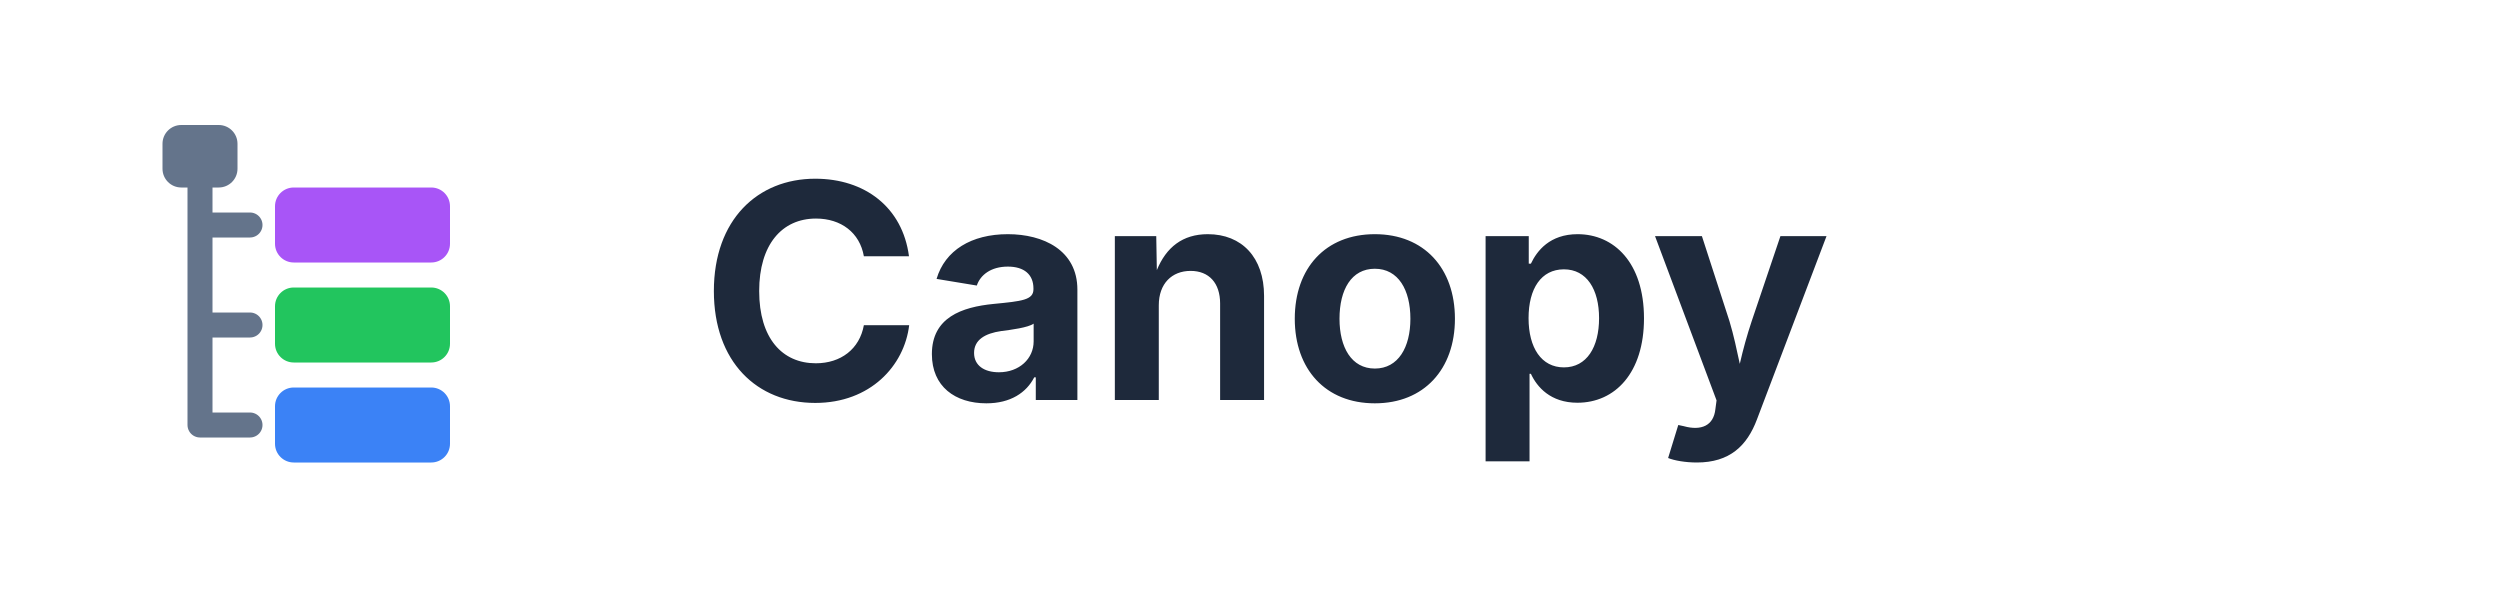
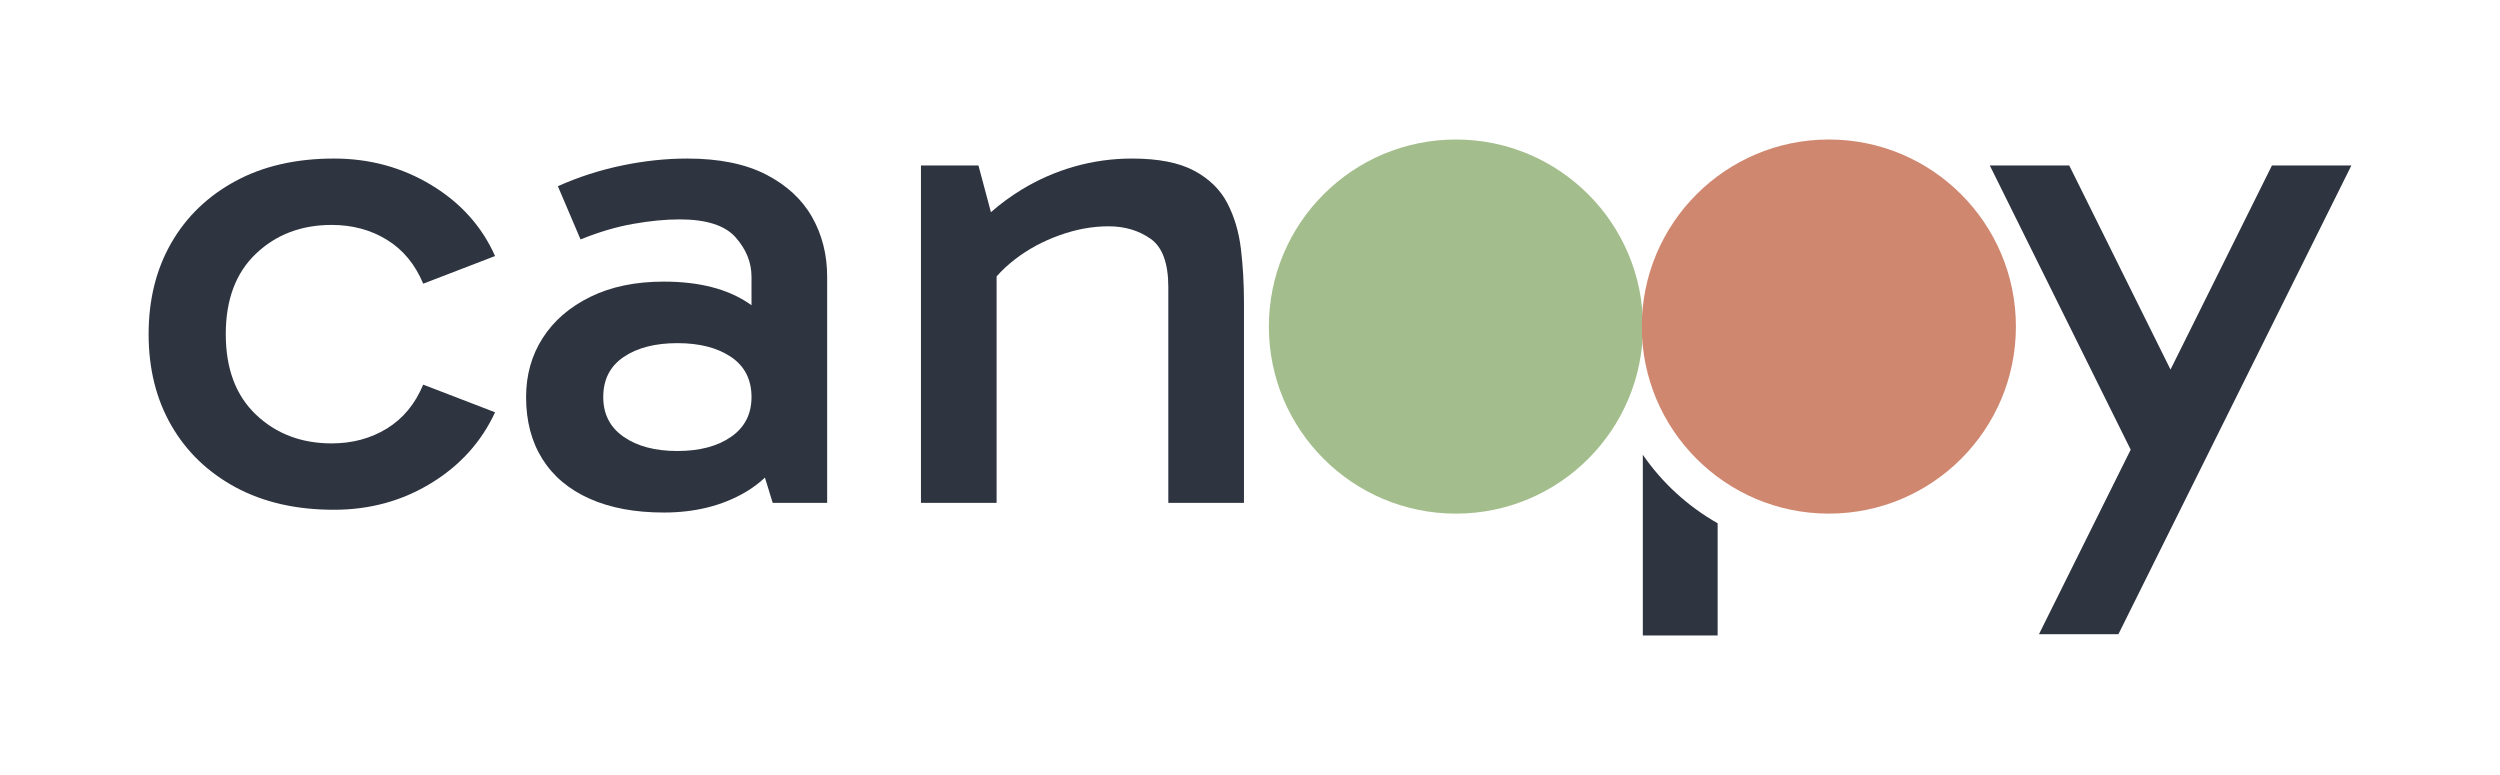
- <svg xmlns="http://www.w3.org/2000/svg" width="200" height="48" viewBox="0 0 200 48" fill="none">
-   <g transform="translate(8, 8)">
-     <path d="M8,7L8,26M8,10L12,10M8,18L12,18M8,26L12,26" style="fill:none;stroke:#64748b;stroke-width:2px;stroke-linecap:round;stroke-linejoin:round;" />
-     <g transform="matrix(0.5,0,0,0.833333,3,0.333333)">
-       <path d="M16,3.8L16,6.2C16,7.193 14.656,8 13,8L7,8C5.344,8 4,7.193 4,6.2L4,3.8C4,2.807 5.344,2 7,2L13,2C14.656,2 16,2.807 16,3.8Z" style="fill:#64748b;" />
+ <svg xmlns="http://www.w3.org/2000/svg" width="200" height="62" viewBox="0 0 900 276" version="1.1" style="fill-rule:evenodd;clip-rule:evenodd;stroke-linejoin:round;stroke-miterlimit:2;">
+   <g transform="matrix(1,0,0,1,396,-395)">
+     <rect x="-396" y="395" width="900" height="276" style="fill:none;" />
+     <g transform="matrix(1,0,0,1,-512.64,-10.27856)">
+       <g transform="matrix(26.93673,0,0,17.93673,142.3823,230.0123)">
+         <path d="M22,20.19L22,22.442L21,22.442L21,18.815C21.259,19.379 21.602,19.851 22,20.19Z" style="fill:rgb(46,52,64);" />
+       </g>
+       <g transform="matrix(26.93673,0,0,26.93673,169.3823,23.01229)">
+         <circle cx="17.5" cy="18.5" r="2.5" style="fill:rgb(163,190,140);" />
+       </g>
+       <g transform="matrix(26.93673,0,0,26.93673,303.6311,23.01229)">
+         <circle cx="17.5" cy="18.5" r="2.5" style="fill:rgb(208,135,112);" />
+       </g>
+       <g transform="matrix(1.126239,0,0,1.02934,-30.57807,29.99105)">
+         <path d="M237.462,541.418C225.372,541.418 214.894,538.799 206.028,533.56C197.162,528.321 190.311,521.107 185.475,511.918C180.639,502.73 178.221,492.091 178.221,480.001C178.221,467.911 180.639,457.272 185.475,448.083C190.311,438.895 197.162,431.681 206.028,426.442C214.894,421.203 225.372,418.584 237.462,418.584C248.907,418.584 259.305,421.687 268.654,427.893C278.004,434.099 284.774,442.361 288.965,452.678L265.994,462.35C263.415,455.579 259.546,450.461 254.388,446.995C249.23,443.529 243.346,441.797 236.737,441.797C227.065,441.797 219.005,445.141 212.557,451.831C206.109,458.521 202.885,467.911 202.885,480.001C202.885,492.091 206.109,501.481 212.557,508.171C219.005,514.86 227.065,518.205 236.737,518.205C243.346,518.205 249.23,516.472 254.388,513.007C259.546,509.541 263.415,504.423 265.994,497.652L288.965,507.324C284.613,517.641 277.802,525.903 268.533,532.109C259.264,538.315 248.907,541.418 237.462,541.418Z" style="fill:rgb(46,52,64);" />
+       </g>
+       <g transform="matrix(1.126239,0,0,1.02934,-30.57807,29.99105)">
+         <path d="M375.225,530.167C373.365,532.089 371.291,533.784 369.001,535.252C361.586,540.007 352.881,542.385 342.887,542.385C333.698,542.385 325.8,540.773 319.19,537.549C312.581,534.325 307.544,529.691 304.078,523.646C300.612,517.601 298.879,510.387 298.879,502.005C298.879,494.267 300.652,487.376 304.199,481.331C307.745,475.286 312.823,470.49 319.432,466.944C326.041,463.397 333.86,461.624 342.887,461.624C354.171,461.624 363.238,464.163 370.089,469.241C370.375,469.453 370.657,469.668 370.935,469.886L370.935,459.932C370.935,454.934 369.243,450.34 365.858,446.149C362.473,441.958 356.508,439.862 347.965,439.862C343.451,439.862 338.494,440.386 333.094,441.434C327.694,442.482 322.092,444.295 316.289,446.874L309.035,428.256C315.644,425.032 322.495,422.614 329.588,421.002C336.681,419.39 343.612,418.584 350.383,418.584C360.538,418.584 368.92,420.438 375.53,424.145C382.139,427.853 387.055,432.81 390.279,439.016C393.503,445.222 395.115,452.194 395.115,459.932L395.115,539L377.706,539L375.225,530.167ZM347.239,520.865C354.332,520.865 360.055,519.213 364.407,515.908C368.759,512.604 370.935,507.969 370.935,502.005C370.935,495.879 368.759,491.204 364.407,487.98C360.055,484.756 354.332,483.144 347.239,483.144C340.146,483.144 334.424,484.756 330.071,487.98C325.719,491.204 323.543,495.879 323.543,502.005C323.543,507.969 325.719,512.604 330.071,515.908C334.424,519.213 340.146,520.865 347.239,520.865Z" style="fill:rgb(46,52,64);" />
+       </g>
+       <g transform="matrix(1.126239,0,0,1.02934,-30.57807,29.99105)">
+         <path d="M449.279,459.808L449.279,539L425.099,539L425.099,421.002L443.475,421.002L447.464,437.336C450.561,434.377 453.826,431.753 457.258,429.465C462.578,425.918 468.22,423.218 474.184,421.364C480.148,419.511 486.274,418.584 492.561,418.584C500.943,418.584 507.552,419.994 512.388,422.815C517.224,425.636 520.771,429.424 523.027,434.18C525.284,438.935 526.735,444.295 527.38,450.26C528.025,456.224 528.347,462.35 528.347,468.636L528.347,539L504.167,539L504.167,463.559C504.167,455.176 502.273,449.534 498.485,446.633C494.697,443.731 490.223,442.28 485.065,442.28C479.907,442.28 474.668,443.328 469.348,445.424C464.028,447.519 459.273,450.34 455.082,453.887C452.881,455.749 450.946,457.723 449.279,459.808Z" style="fill:rgb(46,52,64);" />
+       </g>
+       <g transform="matrix(1.126239,0,0,1.02934,637.4219,29.99105)">
+         <path d="M218.662,520.405L173.627,421.002L199.016,421.002L231.392,492.381L263.818,421.002L289.207,421.002L214.733,584.942L189.344,584.942L218.662,520.405Z" style="fill:rgb(46,52,64);" />
+       </g>
    </g>
-     <path d="M28,8.5L28,11.5C28,12.328 27.328,13 26.5,13L15.5,13C14.672,13 14,12.328 14,11.5L14,8.5C14,7.672 14.672,7 15.5,7L26.5,7C27.328,7 28,7.672 28,8.5Z" style="fill:#a855f7;" />
-     <path d="M28,16.5L28,19.5C28,20.328 27.328,21 26.5,21L15.5,21C14.672,21 14,20.328 14,19.5L14,16.5C14,15.672 14.672,15 15.5,15L26.5,15C27.328,15 28,15.672 28,16.5Z" style="fill:#22c55e;" />
-     <path d="M28,24.5L28,27.5C28,28.328 27.328,29 26.5,29L15.5,29C14.672,29 14,28.328 14,27.5L14,24.5C14,23.672 14.672,23 15.5,23L26.5,23C27.328,23 28,23.672 28,24.5Z" style="fill:#3b82f6;" />
  </g>
-   <text x="56" y="32" font-family="system-ui, -apple-system, sans-serif" font-size="24" font-weight="700" fill="#1e293b">Canopy</text>
</svg>
